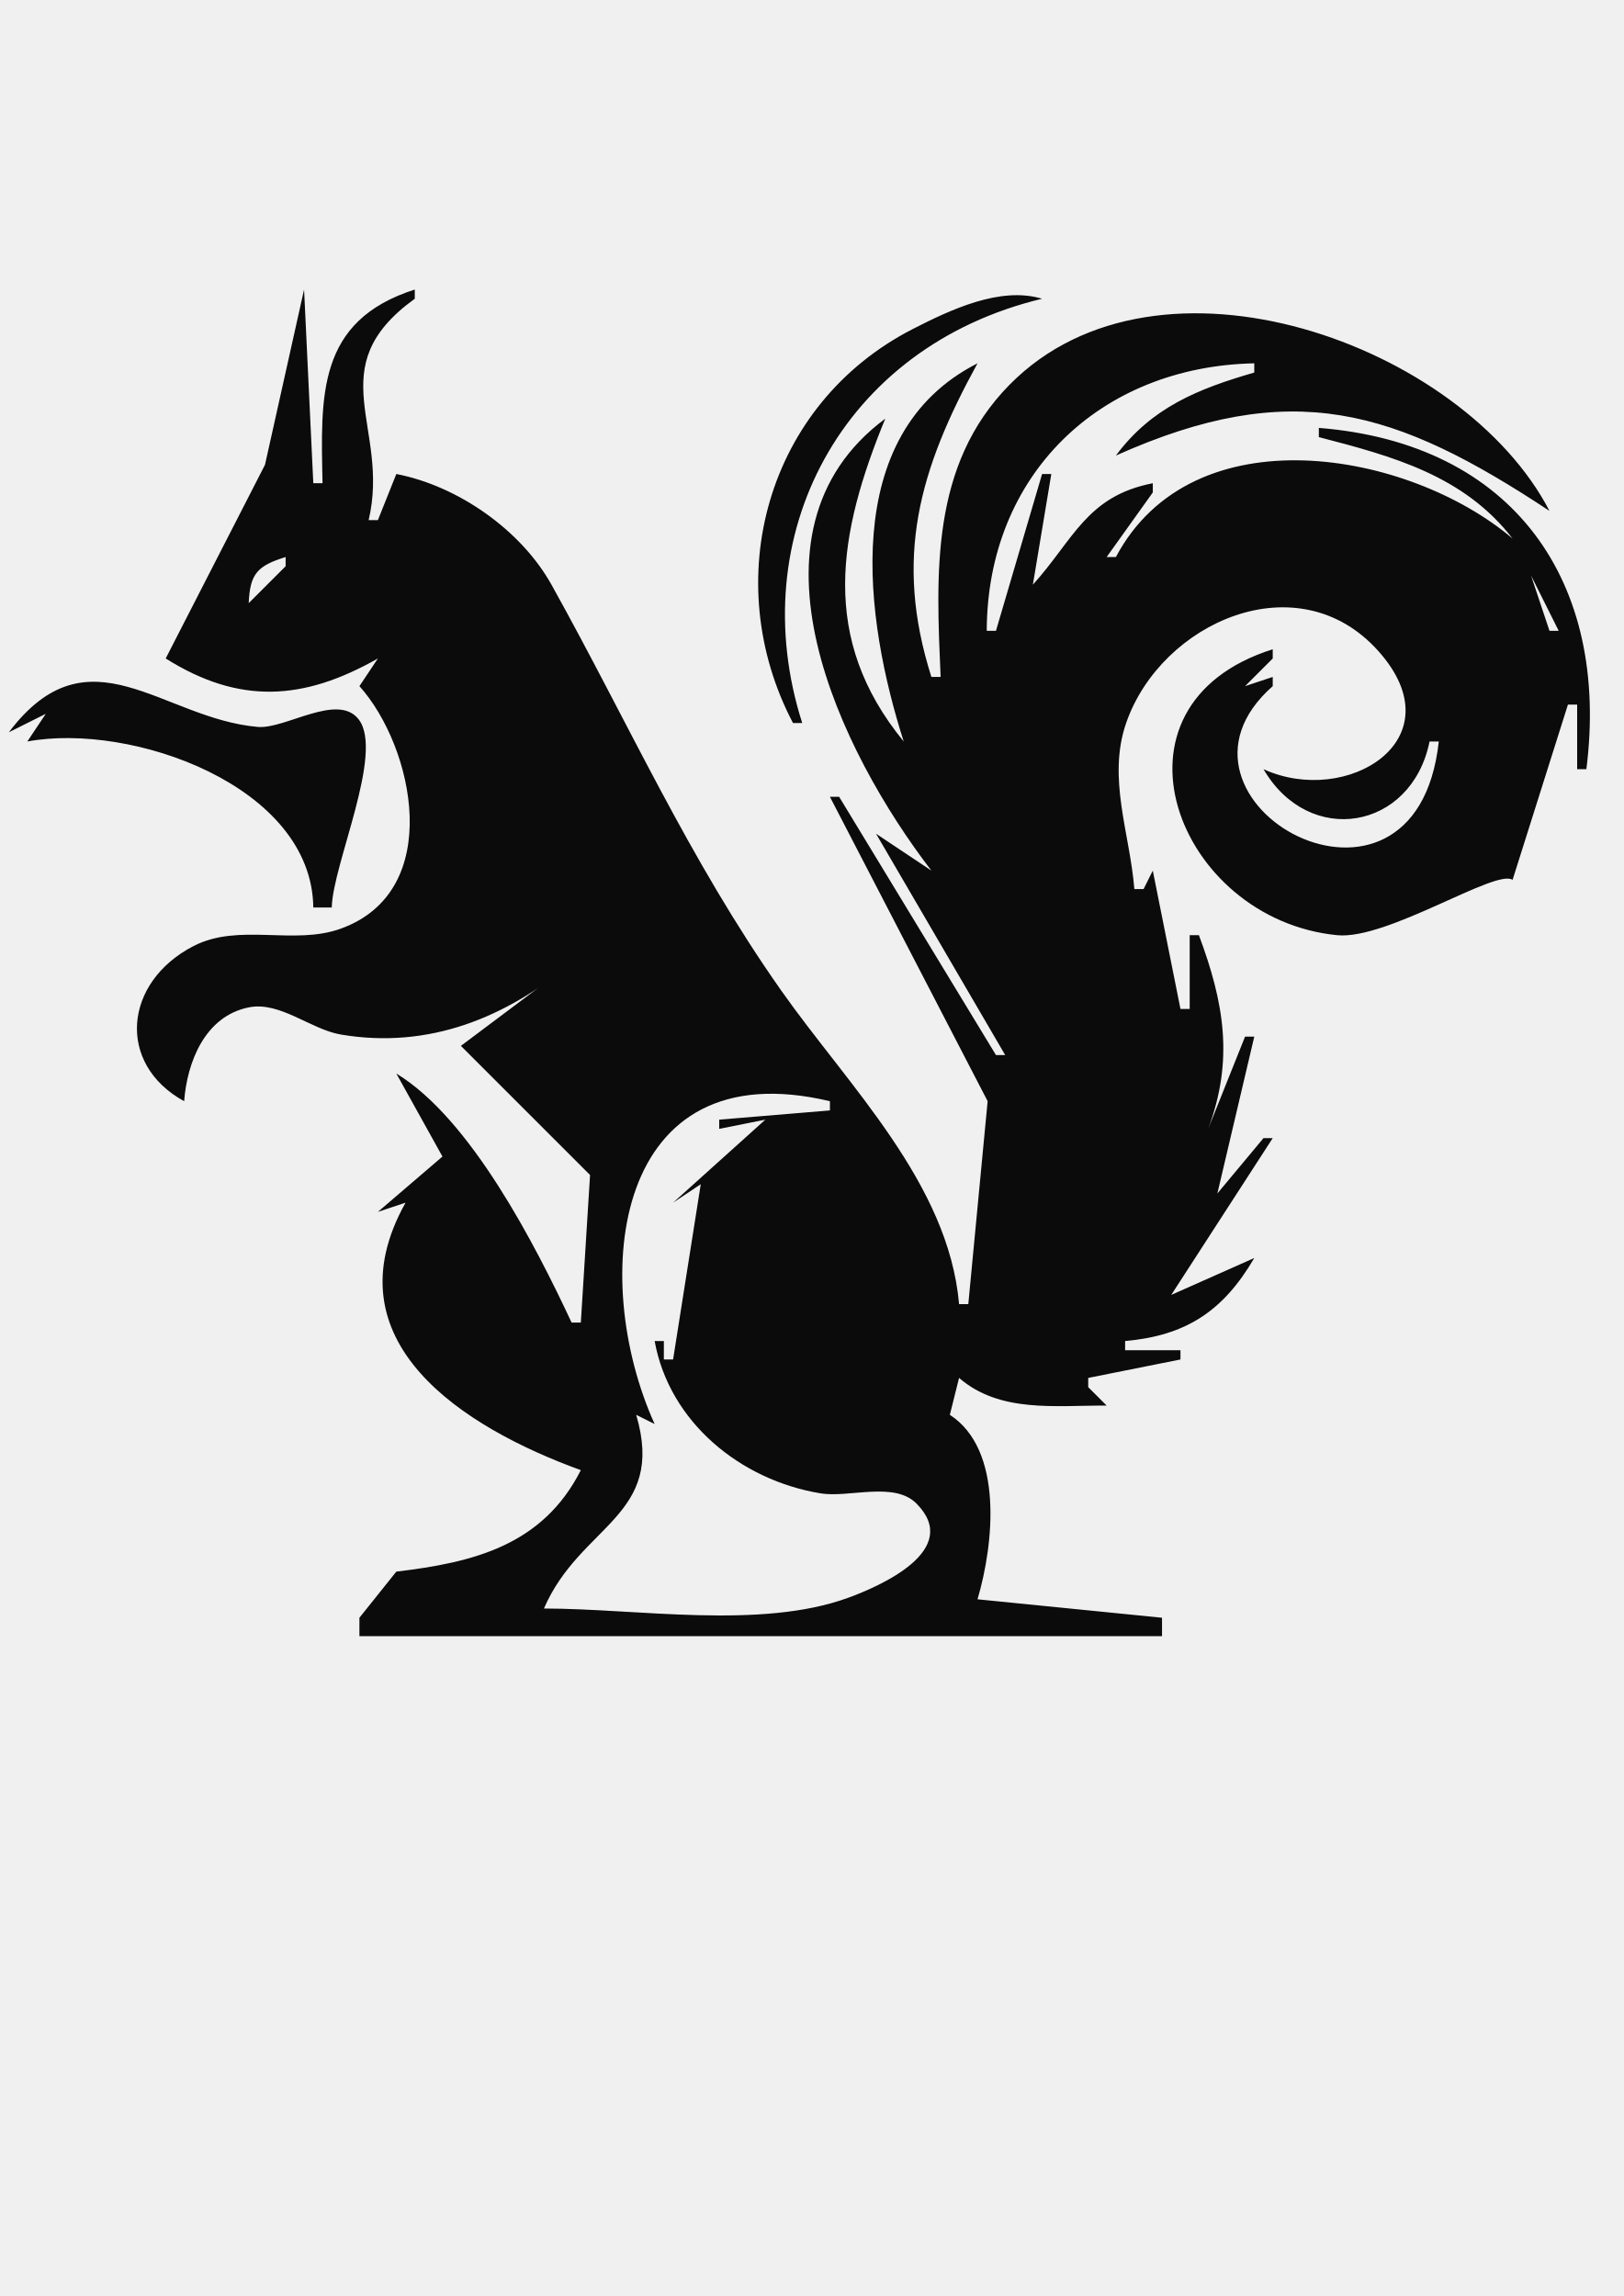
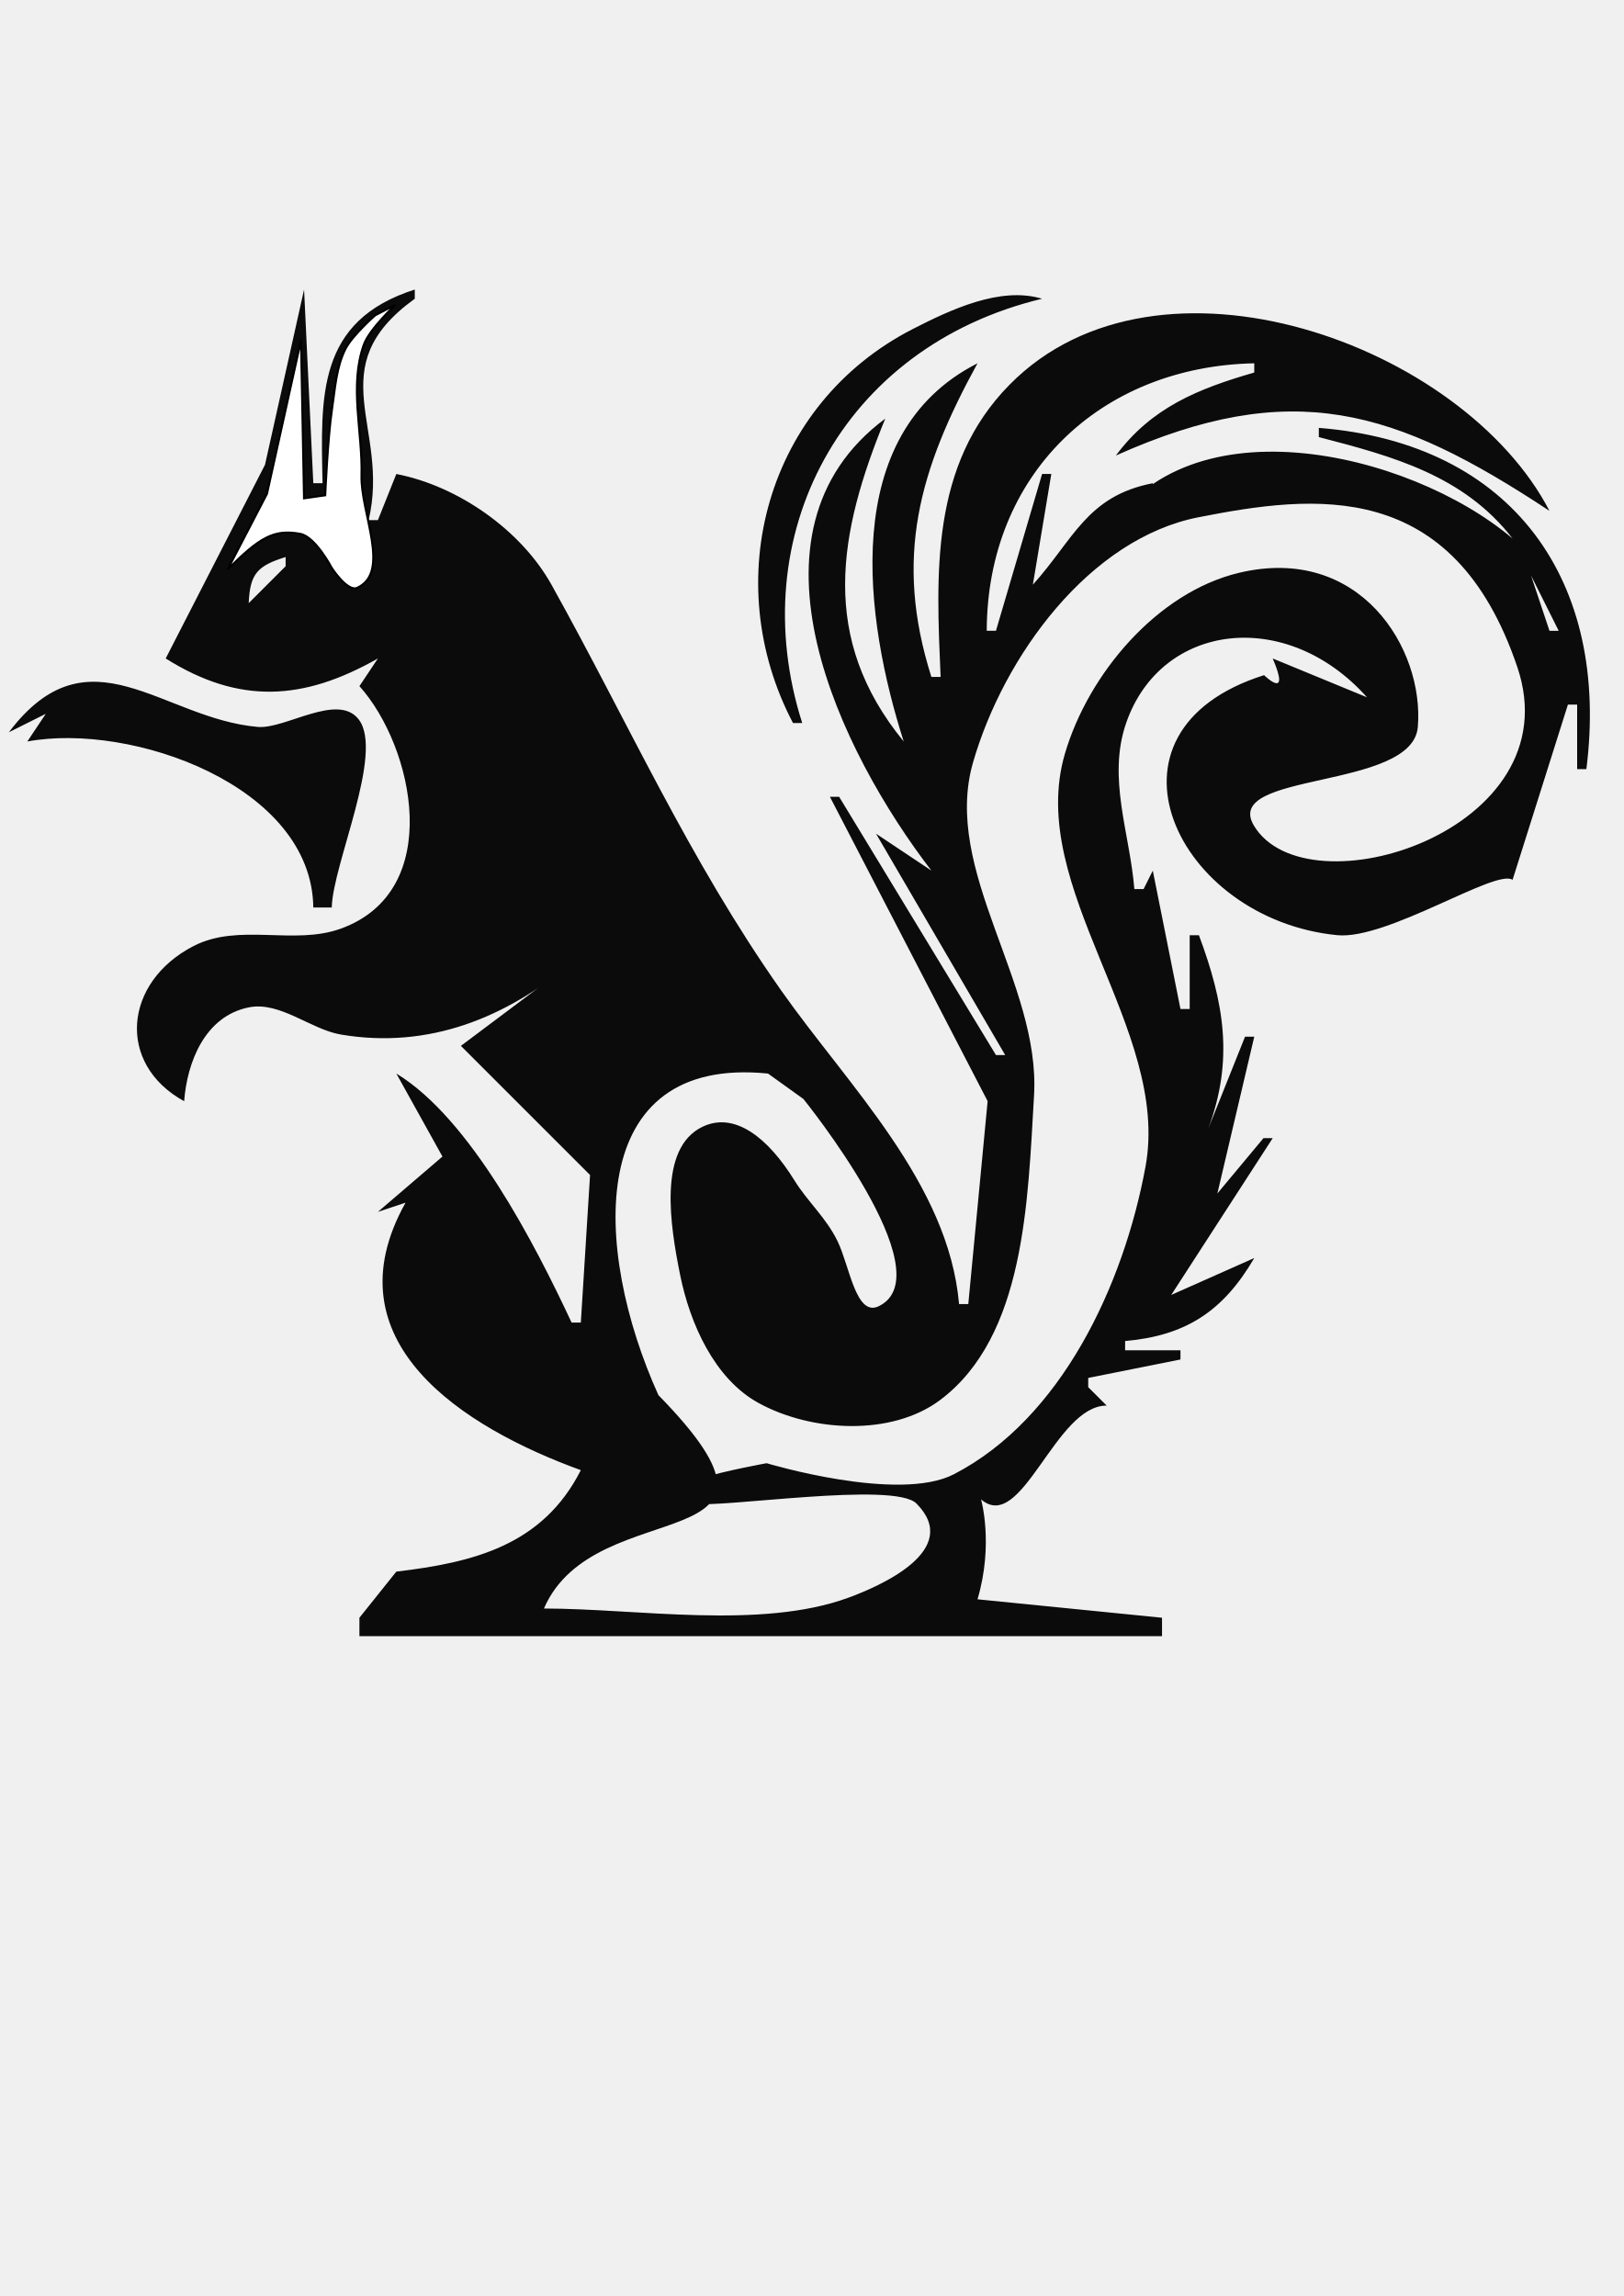
<svg xmlns="http://www.w3.org/2000/svg" width="210mm" height="297mm" viewBox="0 0 210 297" version="1.1" id="svg1">
  <defs id="defs1" />
  <g id="layer1">
-     <path d="m 41.714,36.259 1.193,1.193 -1.193,-1.193 M 39.327,37.452 34.272,60.122 21.431,85.177 c 9.506,5.973 17.798,5.482 27.442,0 l -2.386,3.579 c 7.035,7.844 11.092,26.505 -2.426,31.376 -6.085,2.192 -13.155,-0.787 -19.032,2.245 -9.04,4.665 -10.007,15.242 -1.212,20.07 0.378,-5.021 2.666,-10.989 8.353,-12.137 4.048,-0.817 8.009,2.857 11.93,3.517 11.38,1.915 21.336,-2.189 29.828,-9.277 l -14.318,10.738 16.704,16.704 -1.193,19.09 H 73.928 C 69.225,161.021 60.875,144.702 51.259,138.868 l 5.966,10.738 -8.352,7.159 3.579,-1.193 c -10.087,18.008 7.485,29.083 22.669,34.601 -4.943,9.755 -13.918,11.942 -23.863,13.124 l -4.773,5.966 v 2.386 H 150.289 v -2.386 l -23.863,-2.386 c 2.12,-7.173 3.385,-19.337 -3.579,-23.863 l 1.193,-4.773 c 5.284,4.563 12.417,3.543 19.09,3.579 l -2.386,-2.386 v -1.193 l 11.931,-2.386 v -1.193 H 145.516 v -1.193 c 7.897,-0.695 12.713,-3.897 16.704,-10.738 l -10.738,4.773 13.124,-20.283 h -1.193 l -5.966,7.159 4.773,-20.283 h -1.193 l -4.773,11.931 c 3.344,-8.929 2.063,-16.32 -1.193,-25.056 h -1.193 v 9.545 h -1.193 l -3.579,-17.897 -1.193,2.386 h -1.193 c -0.573,-7.197 -3.528,-14.355 -1.063,-21.476 4.512,-13.036 22.238,-20.963 32.641,-9.29 10.214,11.461 -4.135,20.177 -14.874,15.256 5.91,10.156 19.154,7.892 21.476,-3.579 h 1.193 c -2.978,27.411 -38.383,7.722 -21.476,-7.159 v -1.193 l -3.579,1.193 3.579,-3.579 v -1.193 c -23.009,7.266 -12.398,34.97 8.352,36.987 6.467,0.629 20.54,-8.65 22.669,-7.159 l 7.159,-22.669 h 1.193 v 8.352 h 1.193 c 3.055,-24.175 -9.341,-42.136 -34.601,-44.146 v 1.193 c 9.558,2.479 18.753,4.964 25.056,13.124 -13.421,-11.402 -41.356,-16.341 -51.305,2.386 h -1.193 l 5.966,-8.352 v -1.193 c -8.561,1.658 -10.254,7.315 -15.511,13.124 l 2.386,-14.318 h -1.193 l -5.966,20.283 h -1.193 c 0.056,-20.103 14.562,-34.185 34.601,-34.601 v 1.193 c -7.265,2.106 -13.274,4.515 -17.897,10.738 22.778,-10.185 36.076,-6.058 56.077,7.159 -11.189,-21.569 -50.604,-35.852 -69.837,-16.312 -10.256,10.42 -9.483,24.449 -8.91,37.788 h -1.193 c -4.88,-15.395 -1.573,-26.82 5.966,-40.566 -18.086,9.184 -14.555,33.25 -9.545,48.918 -10.96,-13.373 -8.455,-26.963 -2.386,-41.76 -19.832,14.736 -5.689,43.299 5.966,58.463 l -7.159,-4.773 16.704,28.635 h -1.193 l -20.283,-33.408 h -1.193 l 20.398,39.373 -2.501,26.249 h -1.193 C 122.673,153.044 109.697,140.444 101.037,128.13 89.042,111.074 81.331,93.606 71.335,75.651 67.371,68.531 59.185,62.843 51.259,61.315 l -2.386,5.966 H 47.679 C 50.506,55.265 41.241,47.599 53.645,38.645 V 37.452 C 40.952,41.517 41.489,51.235 41.714,62.508 H 40.521 L 39.327,37.452 m 63.236,56.077 h 1.193 c -7.732,-24.18 5.079,-48.665 31.021,-54.884 -5.393,-1.638 -11.859,1.426 -16.704,3.906 -18.968,9.711 -25.177,32.561 -15.511,50.978 m -68.008,-26.249 -4.773,4.773 4.773,-4.773 m 2.386,4.773 v 1.193 l -4.773,4.773 c 0.165,-3.821 1.121,-4.821 4.773,-5.966 m 161.073,2.386 3.579,7.159 H 200.4 l -2.386,-7.159 M 1.147,94.722 5.92,92.336 3.534,95.915 C 16.976,93.42 40.334,101.633 40.521,117.392 h 2.386 c 0.119,-5.585 6.79,-19.978 3.498,-24.314 -2.688,-3.541 -9.493,1.254 -13.043,0.954 C 20.956,92.982 11.504,81.006 1.147,94.722 m 116.927,1.193 -1.193,1.193 1.193,-1.193 m 77.156,13.92 -0.398,0.795 0.398,-0.795 m -87.894,32.612 v 1.193 l -14.318,1.193 v 1.193 l 5.966,-1.193 -11.931,10.738 3.579,-2.386 -3.579,22.669 h -1.193 v -2.386 h -1.193 c 1.899,10.487 11.09,18.002 21.476,19.708 3.656,0.6 9.507,-1.59 12.386,1.313 5.989,6.037 -4.751,10.697 -8.808,12.184 -11.347,4.159 -27.365,1.397 -39.372,1.397 4.716,-10.908 15.821,-11.902 11.931,-25.056 l 2.386,1.193 C 76.082,165.201 79.333,135.78 107.336,142.447 m -53.691,11.931 -1.193,1.193 1.193,-1.193 m 29.828,17.897 1.193,1.193 -1.193,-1.193 m 1.193,11.931 1.193,1.193 -1.193,-1.193" style="fill:#0b0b0b;stroke:none;stroke-width:1.193" id="path1" />
+     <path d="m 41.714,36.259 1.193,1.193 -1.193,-1.193 M 39.327,37.452 34.272,60.122 21.431,85.177 c 9.506,5.973 17.798,5.482 27.442,0 l -2.386,3.579 c 7.035,7.844 11.092,26.505 -2.426,31.376 -6.085,2.192 -13.155,-0.787 -19.032,2.245 -9.04,4.665 -10.007,15.242 -1.212,20.07 0.378,-5.021 2.666,-10.989 8.353,-12.137 4.048,-0.817 8.009,2.857 11.93,3.517 11.38,1.915 21.336,-2.189 29.828,-9.277 l -14.318,10.738 16.704,16.704 -1.193,19.09 H 73.928 C 69.225,161.021 60.875,144.702 51.259,138.868 l 5.966,10.738 -8.352,7.159 3.579,-1.193 c -10.087,18.008 7.485,29.083 22.669,34.601 -4.943,9.755 -13.918,11.942 -23.863,13.124 l -4.773,5.966 v 2.386 H 150.289 v -2.386 l -23.863,-2.386 c 2.12,-7.173 0.454,-12.929 0.454,-12.929 5.284,4.563 9.577,-12.163 16.25,-12.126 l -2.386,-2.386 v -1.193 l 11.931,-2.386 v -1.193 H 145.516 v -1.193 c 7.897,-0.695 12.713,-3.897 16.704,-10.738 l -10.738,4.773 13.124,-20.283 h -1.193 l -5.966,7.159 4.773,-20.283 h -1.193 l -4.773,11.931 c 3.344,-8.929 2.063,-16.32 -1.193,-25.056 h -1.193 v 9.545 h -1.193 l -3.579,-17.897 -1.193,2.386 h -1.193 c -0.573,-7.197 -3.528,-14.355 -1.063,-21.476 4.512,-13.036 20.748,-15.005 31.151,-3.332 L 164.606,85.177 c 2.387,5.591 -1.117,2.158 -1.117,2.158 -23.009,7.266 -11.281,31.618 9.469,33.635 6.467,0.629 20.54,-8.65 22.669,-7.159 l 7.159,-22.669 h 1.193 v 8.352 h 1.193 c 3.055,-24.175 -9.341,-42.136 -34.601,-44.146 v 1.193 c 9.558,2.479 18.753,4.964 25.056,13.124 -13.421,-11.402 -43.192,-18.344 -53.141,0.383 l 0.643,2.003 5.966,-8.352 v -1.193 c -8.561,1.658 -10.254,7.315 -15.511,13.124 l 2.386,-14.318 h -1.193 l -5.966,20.283 h -1.193 c 0.056,-20.103 14.562,-34.185 34.601,-34.601 v 1.193 c -7.265,2.106 -13.274,4.515 -17.897,10.738 22.778,-10.185 36.076,-6.058 56.077,7.159 -11.189,-21.569 -50.604,-35.852 -69.837,-16.312 -10.256,10.42 -9.483,24.449 -8.91,37.788 h -1.193 c -4.88,-15.395 -1.573,-26.82 5.966,-40.566 -18.086,9.184 -14.555,33.25 -9.545,48.918 -10.96,-13.373 -8.455,-26.963 -2.386,-41.76 -19.832,14.736 -5.689,43.299 5.966,58.463 l -7.159,-4.773 16.704,28.635 h -1.193 l -20.283,-33.408 h -1.193 l 20.398,39.373 -2.501,26.249 h -1.193 C 122.673,153.044 109.697,140.444 101.037,128.13 89.042,111.074 81.331,93.606 71.335,75.651 67.371,68.531 59.185,62.843 51.259,61.315 l -2.386,5.966 H 47.679 C 50.506,55.265 41.241,47.599 53.645,38.645 V 37.452 C 40.952,41.517 41.489,51.235 41.714,62.508 H 40.521 L 39.327,37.452 m 63.236,56.077 h 1.193 c -7.732,-24.18 5.079,-48.665 31.021,-54.884 -5.393,-1.638 -11.859,1.426 -16.704,3.906 -18.968,9.711 -25.177,32.561 -15.511,50.978 m -68.008,-26.249 -4.773,4.773 4.773,-4.773 m 2.386,4.773 v 1.193 l -4.773,4.773 c 0.165,-3.821 1.121,-4.821 4.773,-5.966 m 161.073,2.386 3.579,7.159 H 200.4 l -2.386,-7.159 M 1.147,94.722 5.92,92.336 3.534,95.915 C 16.976,93.42 40.334,101.633 40.521,117.392 h 2.386 c 0.119,-5.585 6.79,-19.978 3.498,-24.314 -2.688,-3.541 -9.493,1.254 -13.043,0.954 C 20.956,92.982 11.504,81.006 1.147,94.722 m 116.927,1.193 -1.193,1.193 1.193,-1.193 m 77.156,13.92 -0.398,0.795 0.398,-0.795 m -91.324,32.322 c 0,0 18.296,22.591 9.769,26.799 -2.975,1.468 -3.784,-5.181 -5.347,-8.393 -1.499,-3.08 -3.856,-5.086 -5.588,-7.884 -3.428,-5.537 -7.731,-8.907 -11.865,-6.934 -5.824,2.78 -4.19,12.812 -2.918,19.139 1.276,6.35 4.45,13.461 10.124,16.586 6.864,3.782 17.24,4.334 23.509,-0.369 10.993,-8.249 11.336,-25.682 12.147,-39.402 0.862,-14.578 -11.94,-29.066 -7.885,-43.096 3.986,-13.79 15.068,-28.928 29.154,-31.693 14.903,-2.926 32.92,-5.201 41.236,19.381 7.166,21.183 -27.218,31.875 -34.059,20.522 -4.256,-7.063 20.501,-4.551 21.19,-12.769 0.852,-10.159 -7.521,-23.713 -23.199,-19.93 -10.494,2.532 -19.386,12.998 -22.437,23.353 -5.131,17.417 13.706,35.61 10.412,53.466 -2.833,15.359 -10.904,32.592 -24.776,39.768 -7.183,3.716 -24.219,-1.426 -24.219,-1.426 0,0 -19.938,3.532 -9.552,5.238 3.656,0.6 26.048,-2.926 28.927,-0.024 5.989,6.037 -4.751,10.697 -8.808,12.184 -11.347,4.159 -27.365,1.397 -39.372,1.397 6.654,-15.391 36.088,-5.842 14.807,-27.601 -8.584,-19.006 -9.516,-43.98 14.175,-41.599 m -45.686,15.51 -1.193,1.193 1.193,-1.193" style="fill:#0b0b0b;stroke:none;stroke-width:1.193" id="path1" />
+     <path style="fill:#ffffff;stroke:#000000;stroke-width:0.265px;stroke-linecap:butt;stroke-linejoin:miter;stroke-opacity:1" d="m 34.529,63.874 4.402,-19.857 0.391,20.443 2.739,-0.391 c 0,0 0.323,-7.464 0.88,-11.151 0.4,-2.644 0.542,-5.446 1.761,-7.825 0.874,-1.706 3.815,-4.304 3.815,-4.304 l 2.641,-1.369 c 0,0 -3.365,3.108 -4.108,5.184 -1.901,5.312 -0.139,11.283 -0.293,16.922 -0.133,4.838 3.842,12.465 -0.545,14.508 -1.266,0.59 -3.307,-2.575 -3.307,-2.575 0,0 -2.106,-4.035 -4.07,-4.402 -3.426,-0.64 -5.273,0.48 -9.39,4.597 z" id="path2" />
  </g>
</svg>
